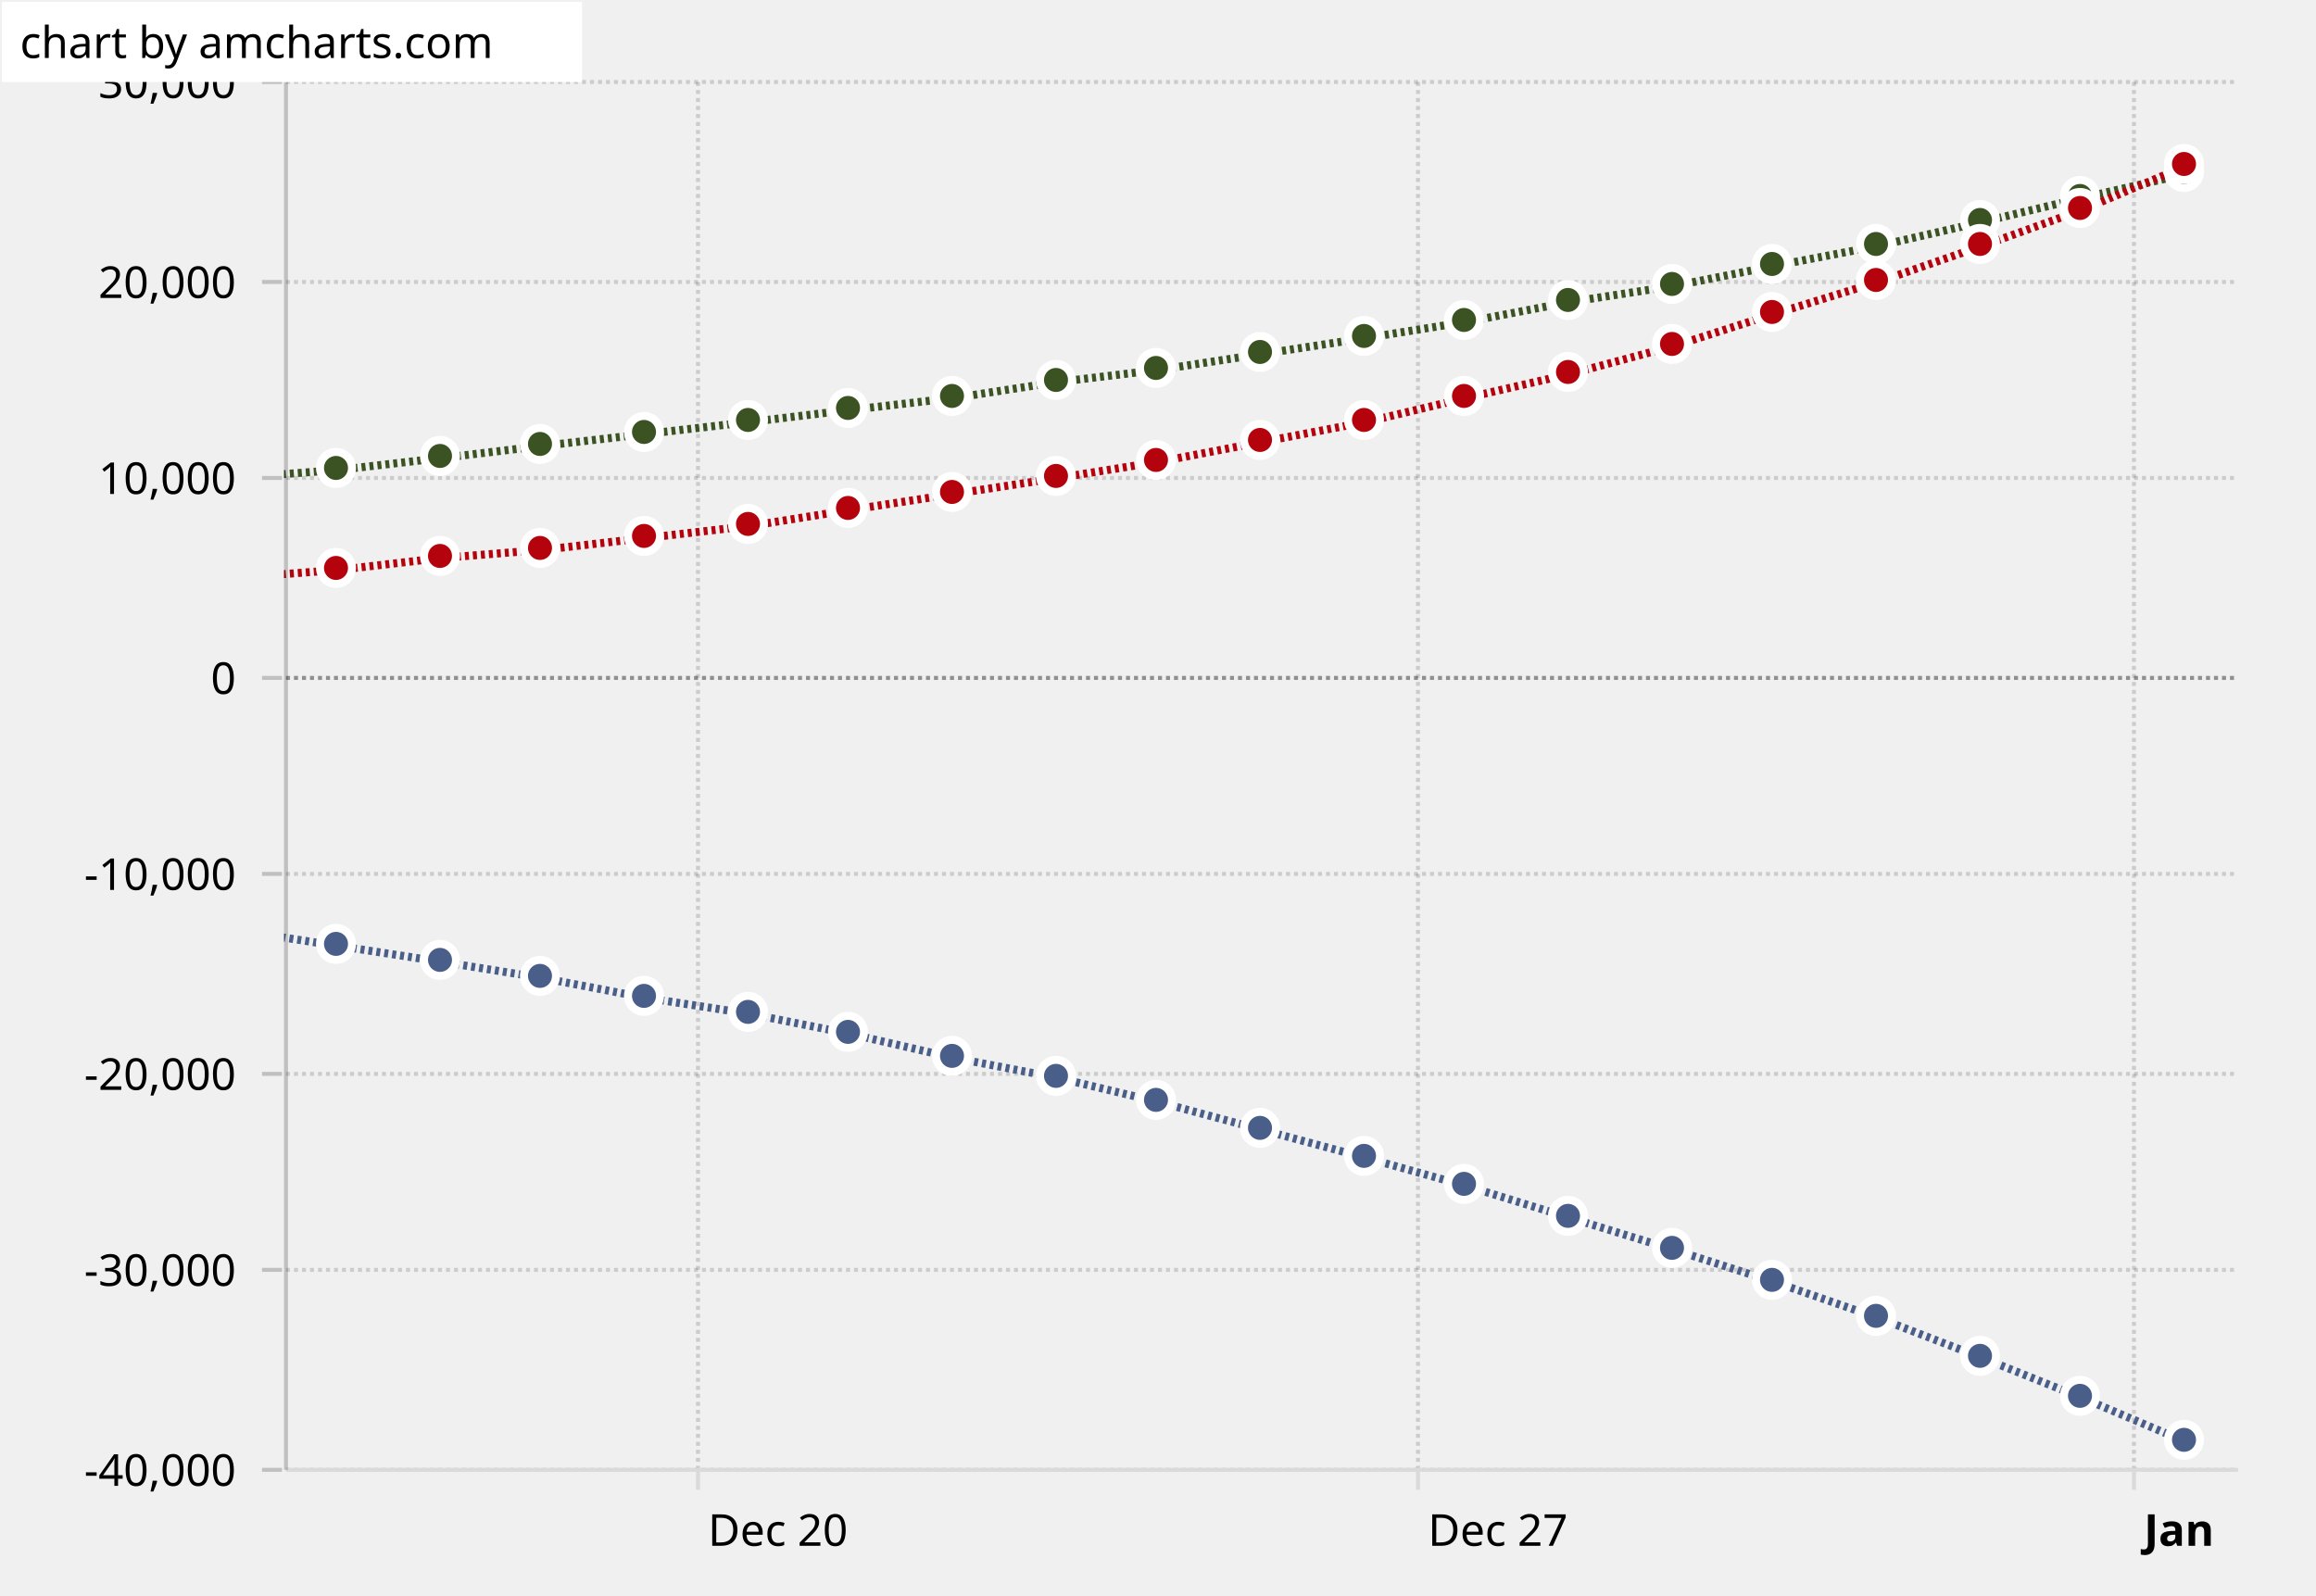
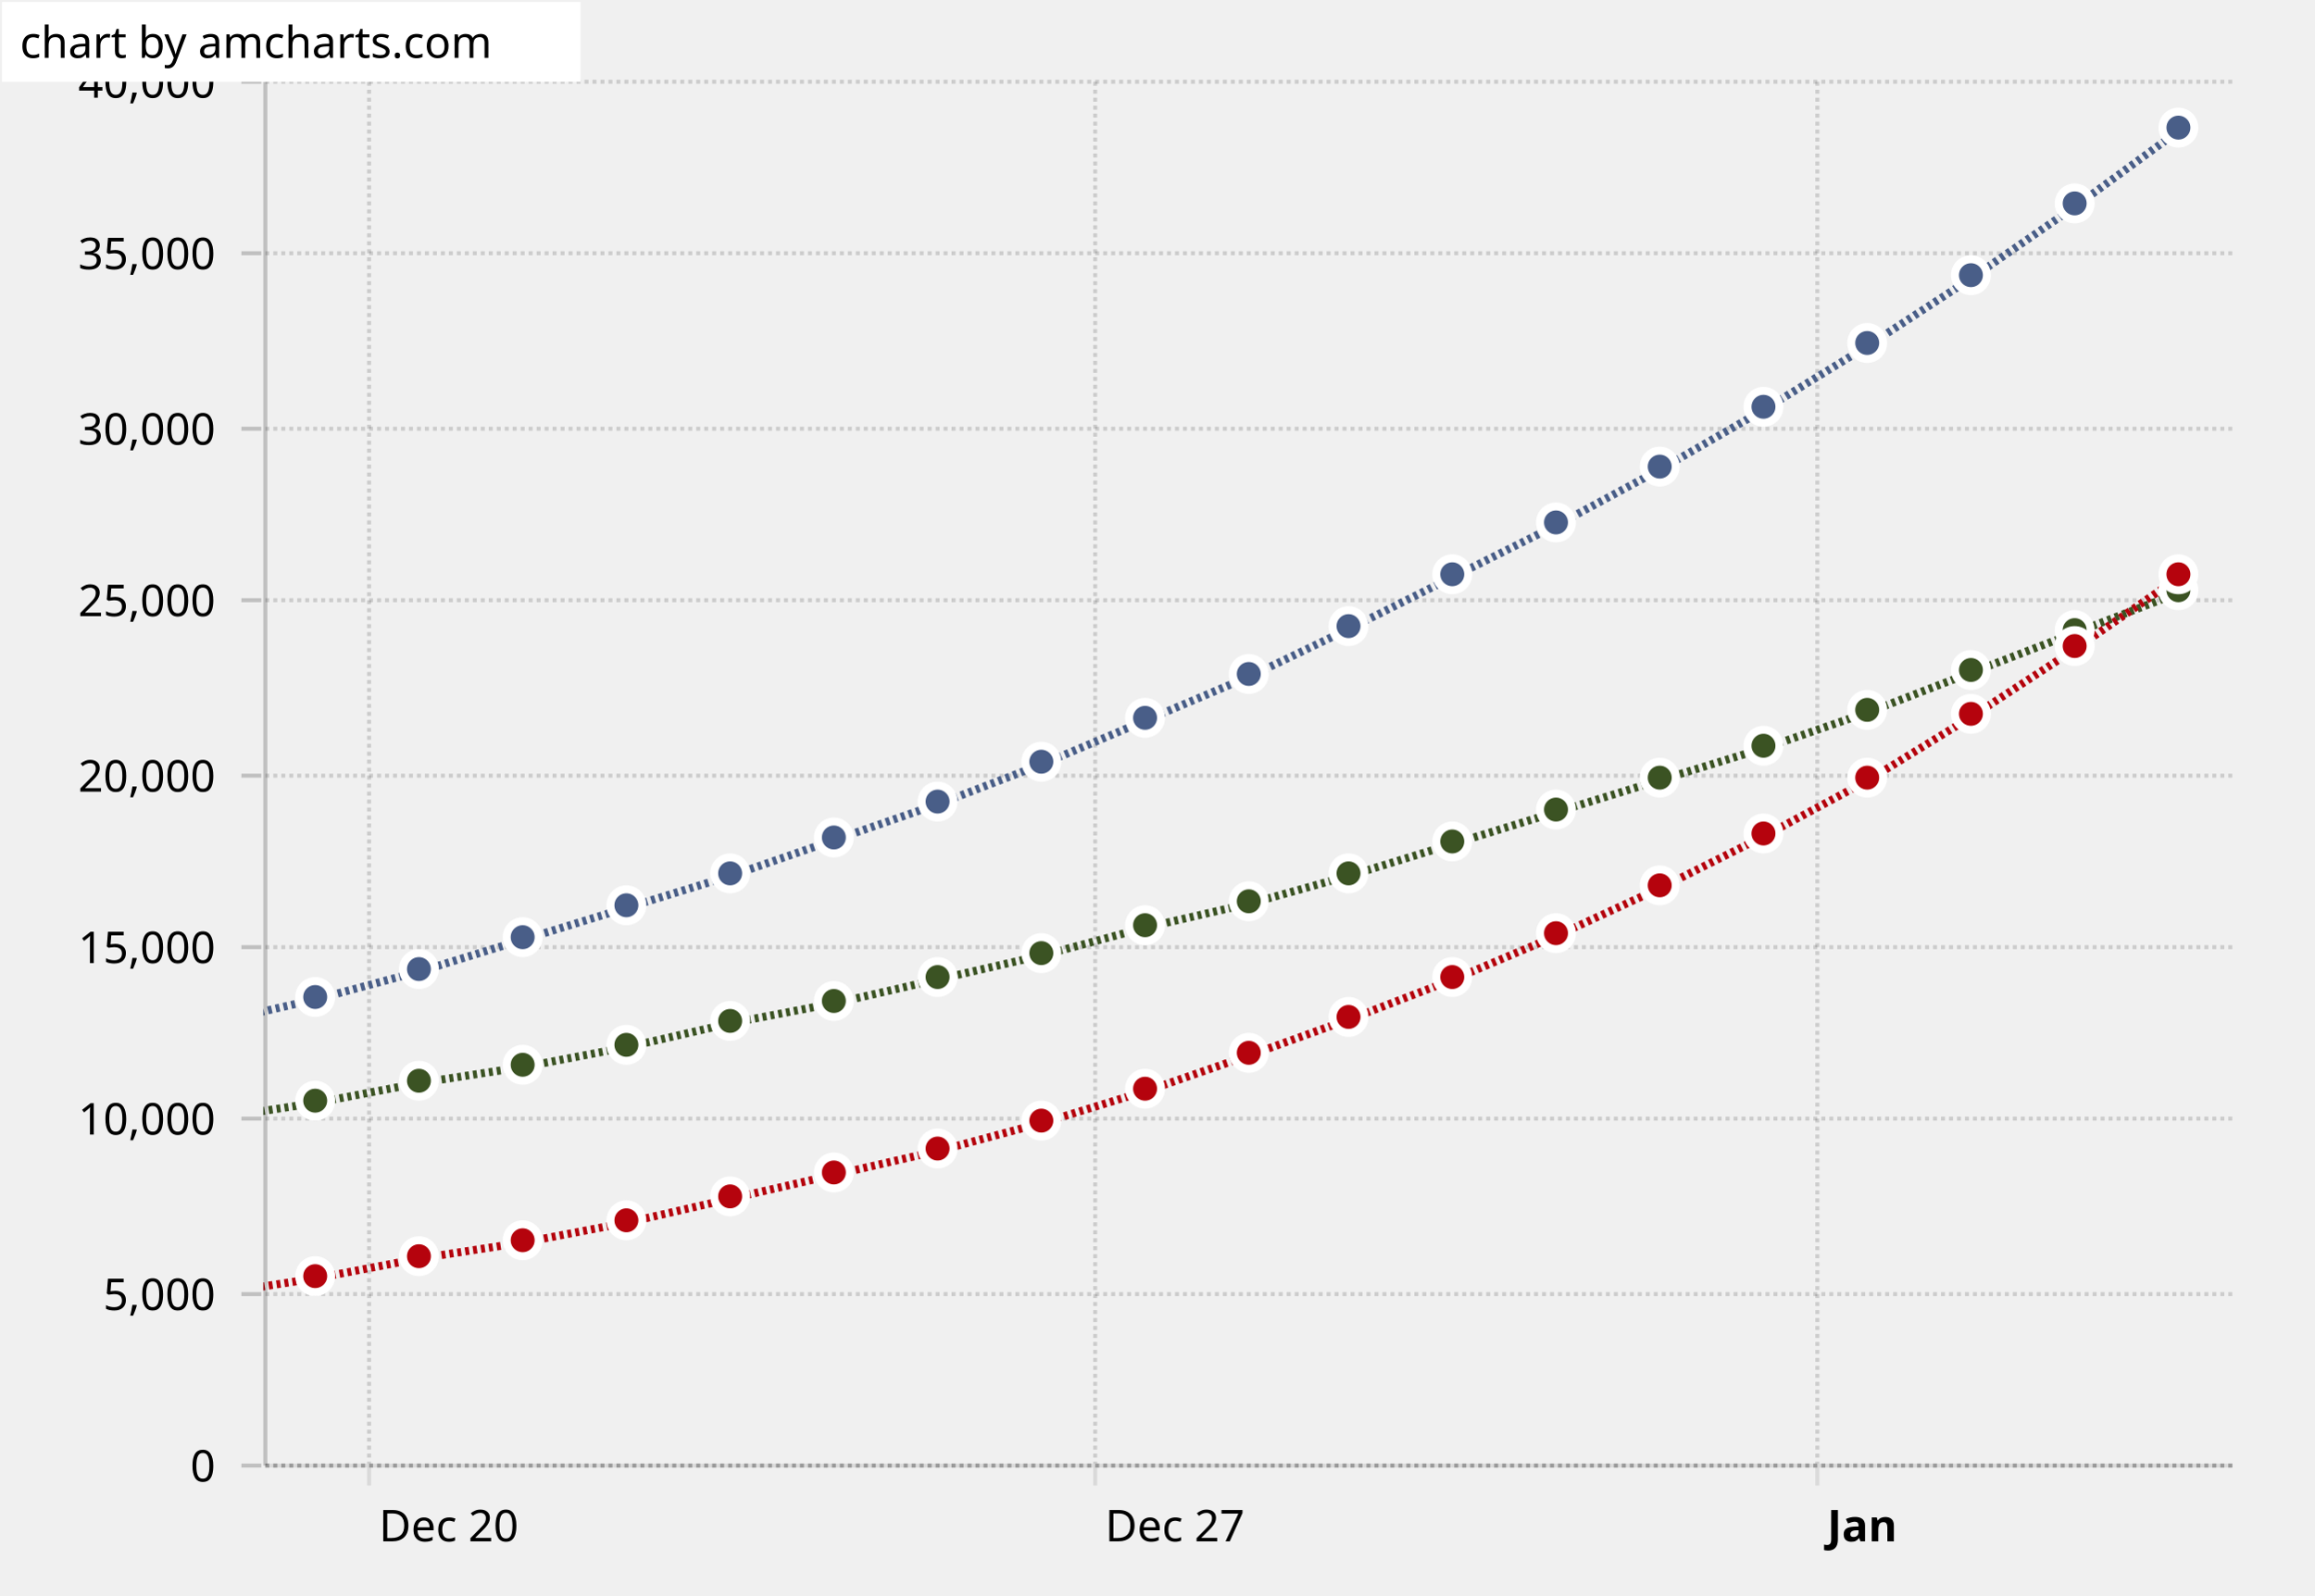
- <svg xmlns="http://www.w3.org/2000/svg" style="position: absolute; width: 579px; height: 399px; left: 0px; top: 0px; " version="1.1">
-   <g />
-   <g>
-     <g transform="translate(71,20)">
-       <g>
-         <path d="M103.5,0.5 L103.5,5.5" fill="none" stroke-dasharray="none" stroke-width="1" stroke-opacity="1" stroke="#DADADA" transform="translate(0,347)" />
-         <path d="M103.5,347.5 L103.5,347.5 L103.5,0.5" fill="none" stroke-dasharray="1" stroke-width="1" stroke-opacity="0.15" stroke="#000000" />
-       </g>
-       <g>
-         <path d="M283.5,0.5 L283.5,5.5" fill="none" stroke-dasharray="none" stroke-width="1" stroke-opacity="1" stroke="#DADADA" transform="translate(0,347)" />
-         <path d="M283.5,347.5 L283.5,347.5 L283.5,0.5" fill="none" stroke-dasharray="1" stroke-width="1" stroke-opacity="0.15" stroke="#000000" />
-       </g>
-       <g>
-         <path d="M462.5,0.5 L462.5,5.5" fill="none" stroke-dasharray="none" stroke-width="1" stroke-opacity="1" stroke="#DADADA" transform="translate(0,347)" />
-         <path d="M462.5,347.5 L462.5,347.5 L462.5,0.5" fill="none" stroke-dasharray="1" stroke-width="1" stroke-opacity="0.15" stroke="#000000" />
-       </g>
-     </g>
-     <g transform="translate(71,20)" visibility="visible">
+ <svg style="position: absolute; width: 580px; height: 400px; left: 0px; top: 0px; " version="1.1">
+   <g />
+   <g>
+     <g transform="translate(66,20)">
+       <g>
+         <path d="M26.5,0.5 L26.5,5.5" fill="none" stroke-dasharray="none" stroke-width="1" stroke-opacity="1" stroke="#DADADA" transform="translate(0,347)" />
+         <path d="M26.5,347.5 L26.5,347.5 L26.5,0.5" fill="none" stroke-dasharray="1" stroke-width="1" stroke-opacity="0.15" stroke="#000000" />
+       </g>
+       <g>
+         <path d="M208.5,0.5 L208.5,5.5" fill="none" stroke-dasharray="none" stroke-width="1" stroke-opacity="1" stroke="#DADADA" transform="translate(0,347)" />
+         <path d="M208.5,347.5 L208.5,347.5 L208.5,0.5" fill="none" stroke-dasharray="1" stroke-width="1" stroke-opacity="0.15" stroke="#000000" />
+       </g>
+       <g>
+         <path d="M389.5,0.5 L389.5,5.5" fill="none" stroke-dasharray="none" stroke-width="1" stroke-opacity="1" stroke="#DADADA" transform="translate(0,347)" />
+         <path d="M389.5,347.5 L389.5,347.5 L389.5,0.5" fill="none" stroke-dasharray="1" stroke-width="1" stroke-opacity="0.15" stroke="#000000" />
+       </g>
+     </g>
+     <g transform="translate(66,20)" visibility="visible">
      <g>
        <path d="M0.5,347.5 L5.5,347.5" fill="none" stroke-dasharray="none" stroke-width="1" stroke-opacity="0.2" stroke="#000000" transform="translate(-6,0)" />
-         <path d="M0.5,347.5 L0.5,347.5 L488.5,347.5" fill="none" stroke-dasharray="1" stroke-width="1" stroke-opacity="0.15" stroke="#000000" />
-       </g>
-       <g>
-         <path d="M0.5,297.5 L5.5,297.5" fill="none" stroke-dasharray="none" stroke-width="1" stroke-opacity="0.2" stroke="#000000" transform="translate(-6,0)" />
-         <path d="M0.5,297.5 L0.5,297.5 L488.5,297.5" fill="none" stroke-dasharray="1" stroke-width="1" stroke-opacity="0.15" stroke="#000000" />
-       </g>
-       <g>
-         <path d="M0.5,248.5 L5.5,248.5" fill="none" stroke-dasharray="none" stroke-width="1" stroke-opacity="0.2" stroke="#000000" transform="translate(-6,0)" />
-         <path d="M0.5,248.5 L0.5,248.5 L488.5,248.5" fill="none" stroke-dasharray="1" stroke-width="1" stroke-opacity="0.15" stroke="#000000" />
-       </g>
-       <g>
-         <path d="M0.5,198.5 L5.5,198.5" fill="none" stroke-dasharray="none" stroke-width="1" stroke-opacity="0.2" stroke="#000000" transform="translate(-6,0)" />
-         <path d="M0.5,198.5 L0.5,198.5 L488.5,198.5" fill="none" stroke-dasharray="1" stroke-width="1" stroke-opacity="0.15" stroke="#000000" />
-       </g>
-       <g>
-         <path d="M0.5,149.5 L5.5,149.5" fill="none" stroke-dasharray="none" stroke-width="1" stroke-opacity="0.2" stroke="#000000" transform="translate(-6,0)" />
-         <path d="M0.5,149.5 L0.5,149.5 L488.5,149.5" fill="none" stroke-dasharray="1" stroke-width="1" stroke-opacity="0.15" stroke="#000000" />
-       </g>
-       <g>
-         <path d="M0.5,99.5 L5.5,99.5" fill="none" stroke-dasharray="none" stroke-width="1" stroke-opacity="0.2" stroke="#000000" transform="translate(-6,0)" />
-         <path d="M0.5,99.5 L0.5,99.5 L488.5,99.5" fill="none" stroke-dasharray="1" stroke-width="1" stroke-opacity="0.15" stroke="#000000" />
-       </g>
-       <g>
-         <path d="M0.5,50.5 L5.5,50.5" fill="none" stroke-dasharray="none" stroke-width="1" stroke-opacity="0.2" stroke="#000000" transform="translate(-6,0)" />
-         <path d="M0.5,50.5 L0.5,50.5 L488.5,50.5" fill="none" stroke-dasharray="1" stroke-width="1" stroke-opacity="0.15" stroke="#000000" />
+         <path d="M0.5,347.5 L0.5,347.5 L493.5,347.5" fill="none" stroke-dasharray="1" stroke-width="1" stroke-opacity="0.15" stroke="#000000" />
+       </g>
+       <g>
+         <path d="M0.5,304.5 L5.5,304.5" fill="none" stroke-dasharray="none" stroke-width="1" stroke-opacity="0.2" stroke="#000000" transform="translate(-6,0)" />
+         <path d="M0.5,304.5 L0.5,304.5 L493.5,304.5" fill="none" stroke-dasharray="1" stroke-width="1" stroke-opacity="0.15" stroke="#000000" />
+       </g>
+       <g>
+         <path d="M0.5,260.5 L5.5,260.5" fill="none" stroke-dasharray="none" stroke-width="1" stroke-opacity="0.2" stroke="#000000" transform="translate(-6,0)" />
+         <path d="M0.5,260.5 L0.5,260.5 L493.5,260.5" fill="none" stroke-dasharray="1" stroke-width="1" stroke-opacity="0.15" stroke="#000000" />
+       </g>
+       <g>
+         <path d="M0.5,217.5 L5.5,217.5" fill="none" stroke-dasharray="none" stroke-width="1" stroke-opacity="0.2" stroke="#000000" transform="translate(-6,0)" />
+         <path d="M0.5,217.5 L0.5,217.5 L493.5,217.5" fill="none" stroke-dasharray="1" stroke-width="1" stroke-opacity="0.15" stroke="#000000" />
+       </g>
+       <g>
+         <path d="M0.5,174.5 L5.5,174.5" fill="none" stroke-dasharray="none" stroke-width="1" stroke-opacity="0.2" stroke="#000000" transform="translate(-6,0)" />
+         <path d="M0.5,174.5 L0.5,174.5 L493.5,174.5" fill="none" stroke-dasharray="1" stroke-width="1" stroke-opacity="0.15" stroke="#000000" />
+       </g>
+       <g>
+         <path d="M0.5,130.5 L5.5,130.5" fill="none" stroke-dasharray="none" stroke-width="1" stroke-opacity="0.2" stroke="#000000" transform="translate(-6,0)" />
+         <path d="M0.5,130.5 L0.5,130.5 L493.5,130.5" fill="none" stroke-dasharray="1" stroke-width="1" stroke-opacity="0.15" stroke="#000000" />
+       </g>
+       <g>
+         <path d="M0.5,87.5 L5.5,87.5" fill="none" stroke-dasharray="none" stroke-width="1" stroke-opacity="0.2" stroke="#000000" transform="translate(-6,0)" />
+         <path d="M0.5,87.5 L0.5,87.5 L493.5,87.5" fill="none" stroke-dasharray="1" stroke-width="1" stroke-opacity="0.15" stroke="#000000" />
+       </g>
+       <g>
+         <path d="M0.5,43.5 L5.5,43.5" fill="none" stroke-dasharray="none" stroke-width="1" stroke-opacity="0.2" stroke="#000000" transform="translate(-6,0)" />
+         <path d="M0.5,43.5 L0.5,43.5 L493.5,43.5" fill="none" stroke-dasharray="1" stroke-width="1" stroke-opacity="0.15" stroke="#000000" />
      </g>
      <g>
        <path d="M0.5,0.5 L5.5,0.5" fill="none" stroke-dasharray="none" stroke-width="1" stroke-opacity="0.2" stroke="#000000" transform="translate(-6,0)" />
-         <path d="M0.5,0.5 L0.5,0.5 L488.5,0.5" fill="none" stroke-dasharray="1" stroke-width="1" stroke-opacity="0.15" stroke="#000000" />
-       </g>
-     </g>
-   </g>
-   <g />
-   <g>
-     <g transform="translate(71,20)">
-       <g clip-path="url(#AmChartsEl-31)">
-         <path d="M-12.5,99.5 L13.5,97.5 L39.5,94.5 L64.5,91.5 L90.5,88.5 L116.5,85.5 L141.5,82.5 L167.5,79.5 L193.5,75.5 L218.5,72.5 L244.5,68.5 L270.5,64.5 L295.5,60.5 L321.5,55.5 L347.5,51.5 L372.5,46.5 L398.5,41.5 L424.5,35.5 L449.5,29.5 L475.5,23.5" fill="none" stroke-dasharray="1" stroke-width="2" stroke-opacity="1" stroke="#3B5323" />
-       </g>
-       <g clip-path="url(#AmChartsEl-32)">
-         <path d="M-12.5,99.5 L13.5,97.5 L39.5,94.5 L64.5,91.5 L90.5,88.5 L116.5,85.5 L141.5,82.5 L167.5,79.5 L193.5,75.5 L218.5,72.5 L244.5,68.5 L270.5,64.5 L295.5,60.5 L321.5,55.5 L347.5,51.5 L372.5,46.5 L398.5,41.5 L424.5,35.5 L449.5,29.5 L475.5,23.5" fill="none" stroke-dasharray="1" stroke-width="2" stroke-opacity="1" stroke="#3B5323" />
-       </g>
-       <clipPath id="AmChartsEl-31">
-         <rect x="0" y="0" width="488" height="149" rx="0" ry="0" stroke-width="0" />
-       </clipPath>
-       <clipPath id="AmChartsEl-32">
-         <rect x="0" y="150" width="488" height="198" rx="0" ry="0" stroke-width="0" />
-       </clipPath>
-     </g>
-     <g transform="translate(71,20)">
-       <g clip-path="url(#AmChartsEl-33)">
-         <path d="M-12.5,124.5 L13.5,122.5 L39.5,119.5 L64.5,117.5 L90.5,114.5 L116.5,111.5 L141.5,107.5 L167.5,103.5 L193.5,99.5 L218.5,95.5 L244.5,90.5 L270.5,85.5 L295.5,79.5 L321.5,73.5 L347.5,66.5 L372.5,58.5 L398.5,50.5 L424.5,41.5 L449.5,32.5 L475.5,21.5" fill="none" stroke-dasharray="1" stroke-width="2" stroke-opacity="1" stroke="#b5030d" />
-       </g>
-       <g clip-path="url(#AmChartsEl-34)">
-         <path d="M-12.5,124.5 L13.5,122.5 L39.5,119.5 L64.5,117.5 L90.5,114.5 L116.5,111.5 L141.5,107.5 L167.5,103.5 L193.5,99.5 L218.5,95.5 L244.5,90.5 L270.5,85.5 L295.5,79.5 L321.5,73.5 L347.5,66.5 L372.5,58.5 L398.5,50.5 L424.5,41.5 L449.5,32.5 L475.5,21.5" fill="none" stroke-dasharray="1" stroke-width="2" stroke-opacity="1" stroke="#b5030d" />
-       </g>
-       <clipPath id="AmChartsEl-33">
-         <rect x="0" y="0" width="488" height="149" rx="0" ry="0" stroke-width="0" />
-       </clipPath>
-       <clipPath id="AmChartsEl-34">
-         <rect x="0" y="150" width="488" height="198" rx="0" ry="0" stroke-width="0" />
-       </clipPath>
-     </g>
-     <g transform="translate(71,20)">
-       <g clip-path="url(#AmChartsEl-35)">
-         <path d="M-12.5,212.5 L13.5,216.5 L39.5,220.5 L64.5,224.5 L90.5,229.5 L116.5,233.5 L141.5,238.5 L167.5,244.5 L193.5,249.5 L218.5,255.5 L244.5,262.5 L270.5,269.5 L295.5,276.5 L321.5,284.5 L347.5,292.5 L372.5,300.5 L398.5,309.5 L424.5,319.5 L449.5,329.5 L475.5,340.5" fill="none" stroke-dasharray="1" stroke-width="2" stroke-opacity="1" stroke="#495E88" />
-       </g>
-       <g clip-path="url(#AmChartsEl-36)">
-         <path d="M-12.5,212.5 L13.5,216.5 L39.5,220.5 L64.5,224.5 L90.5,229.5 L116.5,233.5 L141.5,238.5 L167.5,244.5 L193.5,249.5 L218.5,255.5 L244.5,262.5 L270.5,269.5 L295.5,276.5 L321.5,284.5 L347.5,292.5 L372.5,300.5 L398.5,309.5 L424.5,319.5 L449.5,329.5 L475.5,340.5" fill="none" stroke-dasharray="1" stroke-width="2" stroke-opacity="1" stroke="#495E88" />
-       </g>
-       <clipPath id="AmChartsEl-35">
-         <rect x="0" y="0" width="488" height="149" rx="0" ry="0" stroke-width="0" />
-       </clipPath>
-       <clipPath id="AmChartsEl-36">
-         <rect x="0" y="150" width="488" height="198" rx="0" ry="0" stroke-width="0" />
-       </clipPath>
-     </g>
-   </g>
-   <g clip-path="url(#AmChartsEl-30)" />
-   <g>
-     <g transform="translate(71,20)">
-       <text y="6.5" fill="#000000" font-family="Verdana" font-size="11" text-anchor="start" transform="translate(106,360)">Dec 20</text>
-       <text y="6.5" fill="#000000" font-family="Verdana" font-size="11" text-anchor="start" transform="translate(286,360)">Dec 27</text>
-       <text y="6.5" fill="#000000" font-family="Verdana" font-size="11" font-weight="bold" text-anchor="start" transform="translate(465,360)">Jan</text>
-     </g>
-     <g transform="translate(71,20)" visibility="visible">
-       <text y="6.5" fill="#000000" font-family="Verdana" font-size="11" text-anchor="end" transform="translate(-12,345)">-40,000</text>
-       <text y="6.5" fill="#000000" font-family="Verdana" font-size="11" text-anchor="end" transform="translate(-12,295)">-30,000</text>
-       <text y="6.5" fill="#000000" font-family="Verdana" font-size="11" text-anchor="end" transform="translate(-12,246)">-20,000</text>
-       <text y="6.5" fill="#000000" font-family="Verdana" font-size="11" text-anchor="end" transform="translate(-12,196)">-10,000</text>
-       <text y="6.5" fill="#000000" font-family="Verdana" font-size="11" text-anchor="end" transform="translate(-12,147)">0</text>
-       <text y="6.5" fill="#000000" font-family="Verdana" font-size="11" text-anchor="end" transform="translate(-12,97)">10,000</text>
-       <text y="6.5" fill="#000000" font-family="Verdana" font-size="11" text-anchor="end" transform="translate(-12,48)">20,000</text>
-       <text y="6.5" fill="#000000" font-family="Verdana" font-size="11" text-anchor="end" transform="translate(-12,-2)">30,000</text>
-     </g>
-   </g>
-   <g>
-     <path d="M0.5,0.5 L488.5,0.5" fill="none" stroke-dasharray="none" stroke-width="1" stroke-opacity="1" stroke="#DADADA" transform="translate(71,367)" />
-     <path d="M0.5,0.5 L0.5,347.5" fill="none" stroke-dasharray="none" stroke-width="1" stroke-opacity="0.2" stroke="#000000" transform="translate(71,20)" visibility="visible" />
-     <path d="M0.5,149.5 L488.5,149.5 L488.5,149.5" fill="none" stroke-dasharray="1" stroke-width="1" stroke-opacity="0.3" stroke="#000000" transform="translate(71,20)" />
-   </g>
-   <g>
-     <g transform="translate(71,20)" visibility="hidden">
+         <path d="M0.5,0.5 L0.5,0.5 L493.5,0.5" fill="none" stroke-dasharray="1" stroke-width="1" stroke-opacity="0.15" stroke="#000000" />
+       </g>
+     </g>
+   </g>
+   <g />
+   <g>
+     <g transform="translate(66,20)">
+       <g clip-path="url(#AmChartsEl-11)">
+         <path d="M-12.5,260.5 L13.5,256.5 L39.5,251.5 L65.5,247.5 L91.5,242.5 L117.5,236.5 L143.5,231.5 L169.5,225.5 L195.5,219.5 L221.5,212.5 L247.5,206.5 L272.5,199.5 L298.5,191.5 L324.5,183.5 L350.5,175.5 L376.5,167.5 L402.5,158.5 L428.5,148.5 L454.5,138.5 L480.5,128.5" fill="none" stroke-dasharray="1" stroke-width="2" stroke-opacity="1" stroke="#3B5323" />
+       </g>
+       <g clip-path="url(#AmChartsEl-12)">
+         <path d="M-12.5,260.5 L13.5,256.5 L39.5,251.5 L65.5,247.5 L91.5,242.5 L117.5,236.5 L143.5,231.5 L169.5,225.5 L195.5,219.5 L221.5,212.5 L247.5,206.5 L272.5,199.5 L298.5,191.5 L324.5,183.5 L350.5,175.5 L376.5,167.5 L402.5,158.5 L428.5,148.5 L454.5,138.5 L480.5,128.5" fill="none" stroke-dasharray="1" stroke-width="2" stroke-opacity="1" stroke="#3B5323" />
+       </g>
+       <clipPath id="AmChartsEl-11">
+         <rect x="0" y="0" width="493" height="347" rx="0" ry="0" stroke-width="0" />
+       </clipPath>
+       <clipPath id="AmChartsEl-12">
+         <rect x="0" y="348" width="493" height="1" rx="0" ry="0" stroke-width="0" />
+       </clipPath>
+     </g>
+     <g transform="translate(66,20)">
+       <g clip-path="url(#AmChartsEl-13)">
+         <path d="M-12.5,304.5 L13.5,300.5 L39.5,295.5 L65.5,291.5 L91.5,286.5 L117.5,280.5 L143.5,274.5 L169.5,268.5 L195.5,261.5 L221.5,253.5 L247.5,244.5 L272.5,235.5 L298.5,225.5 L324.5,214.5 L350.5,202.5 L376.5,189.5 L402.5,175.5 L428.5,159.5 L454.5,142.5 L480.5,124.5" fill="none" stroke-dasharray="1" stroke-width="2" stroke-opacity="1" stroke="#b5030d" />
+       </g>
+       <g clip-path="url(#AmChartsEl-14)">
+         <path d="M-12.5,304.5 L13.5,300.5 L39.5,295.5 L65.5,291.5 L91.5,286.5 L117.5,280.5 L143.5,274.5 L169.5,268.5 L195.5,261.5 L221.5,253.5 L247.5,244.5 L272.5,235.5 L298.5,225.5 L324.5,214.5 L350.5,202.5 L376.5,189.5 L402.5,175.5 L428.5,159.5 L454.5,142.5 L480.5,124.5" fill="none" stroke-dasharray="1" stroke-width="2" stroke-opacity="1" stroke="#b5030d" />
+       </g>
+       <clipPath id="AmChartsEl-13">
+         <rect x="0" y="0" width="493" height="347" rx="0" ry="0" stroke-width="0" />
+       </clipPath>
+       <clipPath id="AmChartsEl-14">
+         <rect x="0" y="348" width="493" height="1" rx="0" ry="0" stroke-width="0" />
+       </clipPath>
+     </g>
+     <g transform="translate(66,20)">
+       <g clip-path="url(#AmChartsEl-15)">
+         <path d="M-12.5,236.5 L13.5,230.5 L39.5,223.5 L65.5,215.5 L91.5,207.5 L117.5,199.5 L143.5,190.5 L169.5,181.5 L195.5,171.5 L221.5,160.5 L247.5,149.5 L272.5,137.5 L298.5,124.5 L324.5,111.5 L350.5,97.5 L376.5,82.5 L402.5,66.5 L428.5,49.5 L454.5,31.5 L480.5,12.5" fill="none" stroke-dasharray="1" stroke-width="2" stroke-opacity="1" stroke="#495E88" />
+       </g>
+       <g clip-path="url(#AmChartsEl-16)">
+         <path d="M-12.5,236.5 L13.5,230.5 L39.5,223.5 L65.5,215.5 L91.5,207.5 L117.5,199.5 L143.5,190.5 L169.5,181.5 L195.5,171.5 L221.5,160.5 L247.5,149.5 L272.5,137.5 L298.5,124.5 L324.5,111.5 L350.5,97.5 L376.5,82.5 L402.5,66.5 L428.5,49.5 L454.5,31.5 L480.5,12.5" fill="none" stroke-dasharray="1" stroke-width="2" stroke-opacity="1" stroke="#495E88" />
+       </g>
+       <clipPath id="AmChartsEl-15">
+         <rect x="0" y="0" width="493" height="347" rx="0" ry="0" stroke-width="0" />
+       </clipPath>
+       <clipPath id="AmChartsEl-16">
+         <rect x="0" y="348" width="493" height="1" rx="0" ry="0" stroke-width="0" />
+       </clipPath>
+     </g>
+   </g>
+   <g clip-path="url(#AmChartsEl-10)" />
+   <g>
+     <g transform="translate(66,20)">
+       <text y="6.5" fill="#000000" font-family="Verdana" font-size="11" text-anchor="start" transform="translate(29,360)">Dec 20</text>
+       <text y="6.5" fill="#000000" font-family="Verdana" font-size="11" text-anchor="start" transform="translate(211,360)">Dec 27</text>
+       <text y="6.5" fill="#000000" font-family="Verdana" font-size="11" font-weight="bold" text-anchor="start" transform="translate(392,360)">Jan</text>
+     </g>
+     <g transform="translate(66,20)" visibility="visible">
+       <text y="6.5" fill="#000000" font-family="Verdana" font-size="11" text-anchor="end" transform="translate(-12,345)">0</text>
+       <text y="6.5" fill="#000000" font-family="Verdana" font-size="11" text-anchor="end" transform="translate(-12,302)">5,000</text>
+       <text y="6.5" fill="#000000" font-family="Verdana" font-size="11" text-anchor="end" transform="translate(-12,258)">10,000</text>
+       <text y="6.5" fill="#000000" font-family="Verdana" font-size="11" text-anchor="end" transform="translate(-12,215)">15,000</text>
+       <text y="6.5" fill="#000000" font-family="Verdana" font-size="11" text-anchor="end" transform="translate(-12,172)">20,000</text>
+       <text y="6.5" fill="#000000" font-family="Verdana" font-size="11" text-anchor="end" transform="translate(-12,128)">25,000</text>
+       <text y="6.5" fill="#000000" font-family="Verdana" font-size="11" text-anchor="end" transform="translate(-12,85)">30,000</text>
+       <text y="6.5" fill="#000000" font-family="Verdana" font-size="11" text-anchor="end" transform="translate(-12,41)">35,000</text>
+       <text y="6.5" fill="#000000" font-family="Verdana" font-size="11" text-anchor="end" transform="translate(-12,-2)">40,000</text>
+     </g>
+   </g>
+   <g>
+     <path d="M0.5,0.5 L493.5,0.5" fill="none" stroke-dasharray="none" stroke-width="1" stroke-opacity="1" stroke="#DADADA" transform="translate(66,367)" />
+     <path d="M0.5,0.5 L0.5,347.5" fill="none" stroke-dasharray="none" stroke-width="1" stroke-opacity="0.2" stroke="#000000" transform="translate(66,20)" visibility="visible" />
+     <path d="M0.5,347.5 L493.5,347.5 L493.5,347.5" fill="none" stroke-dasharray="1" stroke-width="1" stroke-opacity="0.3" stroke="#000000" transform="translate(66,20)" />
+   </g>
+   <g>
+     <g transform="translate(66,20)" visibility="hidden">
      <path d="M0.5,0.5 L0.5,0.5 L0.5,346.5" fill="none" stroke-dasharray="none" stroke-width="1" stroke-opacity="1" stroke="#CC0000" visibility="hidden" />
    </g>
  </g>
  <g />
  <g>
-     <g transform="translate(71,20)">
-       <circle r="4" cx="0" cy="0" fill="#3B5323" stroke="#FFFFFF" fill-opacity="1" stroke-width="2" stroke-opacity="1" transform="translate(13,97)" />
-       <circle r="4" cx="0" cy="0" fill="#3B5323" stroke="#FFFFFF" fill-opacity="1" stroke-width="2" stroke-opacity="1" transform="translate(39,94)" />
-       <circle r="4" cx="0" cy="0" fill="#3B5323" stroke="#FFFFFF" fill-opacity="1" stroke-width="2" stroke-opacity="1" transform="translate(64,91)" />
-       <circle r="4" cx="0" cy="0" fill="#3B5323" stroke="#FFFFFF" fill-opacity="1" stroke-width="2" stroke-opacity="1" transform="translate(90,88)" />
-       <circle r="4" cx="0" cy="0" fill="#3B5323" stroke="#FFFFFF" fill-opacity="1" stroke-width="2" stroke-opacity="1" transform="translate(116,85)" />
-       <circle r="4" cx="0" cy="0" fill="#3B5323" stroke="#FFFFFF" fill-opacity="1" stroke-width="2" stroke-opacity="1" transform="translate(141,82)" />
-       <circle r="4" cx="0" cy="0" fill="#3B5323" stroke="#FFFFFF" fill-opacity="1" stroke-width="2" stroke-opacity="1" transform="translate(167,79)" />
-       <circle r="4" cx="0" cy="0" fill="#3B5323" stroke="#FFFFFF" fill-opacity="1" stroke-width="2" stroke-opacity="1" transform="translate(193,75)" />
-       <circle r="4" cx="0" cy="0" fill="#3B5323" stroke="#FFFFFF" fill-opacity="1" stroke-width="2" stroke-opacity="1" transform="translate(218,72)" />
-       <circle r="4" cx="0" cy="0" fill="#3B5323" stroke="#FFFFFF" fill-opacity="1" stroke-width="2" stroke-opacity="1" transform="translate(244,68)" />
-       <circle r="4" cx="0" cy="0" fill="#3B5323" stroke="#FFFFFF" fill-opacity="1" stroke-width="2" stroke-opacity="1" transform="translate(270,64)" />
-       <circle r="4" cx="0" cy="0" fill="#3B5323" stroke="#FFFFFF" fill-opacity="1" stroke-width="2" stroke-opacity="1" transform="translate(295,60)" />
-       <circle r="4" cx="0" cy="0" fill="#3B5323" stroke="#FFFFFF" fill-opacity="1" stroke-width="2" stroke-opacity="1" transform="translate(321,55)" />
-       <circle r="4" cx="0" cy="0" fill="#3B5323" stroke="#FFFFFF" fill-opacity="1" stroke-width="2" stroke-opacity="1" transform="translate(347,51)" />
-       <circle r="4" cx="0" cy="0" fill="#3B5323" stroke="#FFFFFF" fill-opacity="1" stroke-width="2" stroke-opacity="1" transform="translate(372,46)" />
-       <circle r="4" cx="0" cy="0" fill="#3B5323" stroke="#FFFFFF" fill-opacity="1" stroke-width="2" stroke-opacity="1" transform="translate(398,41)" />
-       <circle r="4" cx="0" cy="0" fill="#3B5323" stroke="#FFFFFF" fill-opacity="1" stroke-width="2" stroke-opacity="1" transform="translate(424,35)" />
-       <circle r="4" cx="0" cy="0" fill="#3B5323" stroke="#FFFFFF" fill-opacity="1" stroke-width="2" stroke-opacity="1" transform="translate(449,29)" />
-       <circle r="4" cx="0" cy="0" fill="#3B5323" stroke="#FFFFFF" fill-opacity="1" stroke-width="2" stroke-opacity="1" transform="translate(475,23)" />
-     </g>
-     <g transform="translate(71,20)">
-       <circle r="4" cx="0" cy="0" fill="#b5030d" stroke="#FFFFFF" fill-opacity="1" stroke-width="2" stroke-opacity="1" transform="translate(13,122)" />
-       <circle r="4" cx="0" cy="0" fill="#b5030d" stroke="#FFFFFF" fill-opacity="1" stroke-width="2" stroke-opacity="1" transform="translate(39,119)" />
-       <circle r="4" cx="0" cy="0" fill="#b5030d" stroke="#FFFFFF" fill-opacity="1" stroke-width="2" stroke-opacity="1" transform="translate(64,117)" />
-       <circle r="4" cx="0" cy="0" fill="#b5030d" stroke="#FFFFFF" fill-opacity="1" stroke-width="2" stroke-opacity="1" transform="translate(90,114)" />
-       <circle r="4" cx="0" cy="0" fill="#b5030d" stroke="#FFFFFF" fill-opacity="1" stroke-width="2" stroke-opacity="1" transform="translate(116,111)" />
-       <circle r="4" cx="0" cy="0" fill="#b5030d" stroke="#FFFFFF" fill-opacity="1" stroke-width="2" stroke-opacity="1" transform="translate(141,107)" />
-       <circle r="4" cx="0" cy="0" fill="#b5030d" stroke="#FFFFFF" fill-opacity="1" stroke-width="2" stroke-opacity="1" transform="translate(167,103)" />
-       <circle r="4" cx="0" cy="0" fill="#b5030d" stroke="#FFFFFF" fill-opacity="1" stroke-width="2" stroke-opacity="1" transform="translate(193,99)" />
-       <circle r="4" cx="0" cy="0" fill="#b5030d" stroke="#FFFFFF" fill-opacity="1" stroke-width="2" stroke-opacity="1" transform="translate(218,95)" />
-       <circle r="4" cx="0" cy="0" fill="#b5030d" stroke="#FFFFFF" fill-opacity="1" stroke-width="2" stroke-opacity="1" transform="translate(244,90)" />
-       <circle r="4" cx="0" cy="0" fill="#b5030d" stroke="#FFFFFF" fill-opacity="1" stroke-width="2" stroke-opacity="1" transform="translate(270,85)" />
-       <circle r="4" cx="0" cy="0" fill="#b5030d" stroke="#FFFFFF" fill-opacity="1" stroke-width="2" stroke-opacity="1" transform="translate(295,79)" />
-       <circle r="4" cx="0" cy="0" fill="#b5030d" stroke="#FFFFFF" fill-opacity="1" stroke-width="2" stroke-opacity="1" transform="translate(321,73)" />
-       <circle r="4" cx="0" cy="0" fill="#b5030d" stroke="#FFFFFF" fill-opacity="1" stroke-width="2" stroke-opacity="1" transform="translate(347,66)" />
-       <circle r="4" cx="0" cy="0" fill="#b5030d" stroke="#FFFFFF" fill-opacity="1" stroke-width="2" stroke-opacity="1" transform="translate(372,58)" />
-       <circle r="4" cx="0" cy="0" fill="#b5030d" stroke="#FFFFFF" fill-opacity="1" stroke-width="2" stroke-opacity="1" transform="translate(398,50)" />
-       <circle r="4" cx="0" cy="0" fill="#b5030d" stroke="#FFFFFF" fill-opacity="1" stroke-width="2" stroke-opacity="1" transform="translate(424,41)" />
-       <circle r="4" cx="0" cy="0" fill="#b5030d" stroke="#FFFFFF" fill-opacity="1" stroke-width="2" stroke-opacity="1" transform="translate(449,32)" />
-       <circle r="4" cx="0" cy="0" fill="#b5030d" stroke="#FFFFFF" fill-opacity="1" stroke-width="2" stroke-opacity="1" transform="translate(475,21)" />
-     </g>
-     <g transform="translate(71,20)">
-       <circle r="4" cx="0" cy="0" fill="#495E88" stroke="#FFFFFF" fill-opacity="1" stroke-width="2" stroke-opacity="1" transform="translate(13,216)" />
-       <circle r="4" cx="0" cy="0" fill="#495E88" stroke="#FFFFFF" fill-opacity="1" stroke-width="2" stroke-opacity="1" transform="translate(39,220)" />
-       <circle r="4" cx="0" cy="0" fill="#495E88" stroke="#FFFFFF" fill-opacity="1" stroke-width="2" stroke-opacity="1" transform="translate(64,224)" />
-       <circle r="4" cx="0" cy="0" fill="#495E88" stroke="#FFFFFF" fill-opacity="1" stroke-width="2" stroke-opacity="1" transform="translate(90,229)" />
-       <circle r="4" cx="0" cy="0" fill="#495E88" stroke="#FFFFFF" fill-opacity="1" stroke-width="2" stroke-opacity="1" transform="translate(116,233)" />
-       <circle r="4" cx="0" cy="0" fill="#495E88" stroke="#FFFFFF" fill-opacity="1" stroke-width="2" stroke-opacity="1" transform="translate(141,238)" />
-       <circle r="4" cx="0" cy="0" fill="#495E88" stroke="#FFFFFF" fill-opacity="1" stroke-width="2" stroke-opacity="1" transform="translate(167,244)" />
-       <circle r="4" cx="0" cy="0" fill="#495E88" stroke="#FFFFFF" fill-opacity="1" stroke-width="2" stroke-opacity="1" transform="translate(193,249)" />
-       <circle r="4" cx="0" cy="0" fill="#495E88" stroke="#FFFFFF" fill-opacity="1" stroke-width="2" stroke-opacity="1" transform="translate(218,255)" />
-       <circle r="4" cx="0" cy="0" fill="#495E88" stroke="#FFFFFF" fill-opacity="1" stroke-width="2" stroke-opacity="1" transform="translate(244,262)" />
-       <circle r="4" cx="0" cy="0" fill="#495E88" stroke="#FFFFFF" fill-opacity="1" stroke-width="2" stroke-opacity="1" transform="translate(270,269)" />
-       <circle r="4" cx="0" cy="0" fill="#495E88" stroke="#FFFFFF" fill-opacity="1" stroke-width="2" stroke-opacity="1" transform="translate(295,276)" />
-       <circle r="4" cx="0" cy="0" fill="#495E88" stroke="#FFFFFF" fill-opacity="1" stroke-width="2" stroke-opacity="1" transform="translate(321,284)" />
-       <circle r="4" cx="0" cy="0" fill="#495E88" stroke="#FFFFFF" fill-opacity="1" stroke-width="2" stroke-opacity="1" transform="translate(347,292)" />
-       <circle r="4" cx="0" cy="0" fill="#495E88" stroke="#FFFFFF" fill-opacity="1" stroke-width="2" stroke-opacity="1" transform="translate(372,300)" />
-       <circle r="4" cx="0" cy="0" fill="#495E88" stroke="#FFFFFF" fill-opacity="1" stroke-width="2" stroke-opacity="1" transform="translate(398,309)" />
-       <circle r="4" cx="0" cy="0" fill="#495E88" stroke="#FFFFFF" fill-opacity="1" stroke-width="2" stroke-opacity="1" transform="translate(424,319)" />
-       <circle r="4" cx="0" cy="0" fill="#495E88" stroke="#FFFFFF" fill-opacity="1" stroke-width="2" stroke-opacity="1" transform="translate(449,329)" />
-       <circle r="4" cx="0" cy="0" fill="#495E88" stroke="#FFFFFF" fill-opacity="1" stroke-width="2" stroke-opacity="1" transform="translate(475,340)" />
+     <g transform="translate(66,20)">
+       <circle r="4" cx="0" cy="0" fill="#3B5323" stroke="#FFFFFF" fill-opacity="1" stroke-width="2" stroke-opacity="1" transform="translate(13,256)" />
+       <circle r="4" cx="0" cy="0" fill="#3B5323" stroke="#FFFFFF" fill-opacity="1" stroke-width="2" stroke-opacity="1" transform="translate(39,251)" />
+       <circle r="4" cx="0" cy="0" fill="#3B5323" stroke="#FFFFFF" fill-opacity="1" stroke-width="2" stroke-opacity="1" transform="translate(65,247)" />
+       <circle r="4" cx="0" cy="0" fill="#3B5323" stroke="#FFFFFF" fill-opacity="1" stroke-width="2" stroke-opacity="1" transform="translate(91,242)" />
+       <circle r="4" cx="0" cy="0" fill="#3B5323" stroke="#FFFFFF" fill-opacity="1" stroke-width="2" stroke-opacity="1" transform="translate(117,236)" />
+       <circle r="4" cx="0" cy="0" fill="#3B5323" stroke="#FFFFFF" fill-opacity="1" stroke-width="2" stroke-opacity="1" transform="translate(143,231)" />
+       <circle r="4" cx="0" cy="0" fill="#3B5323" stroke="#FFFFFF" fill-opacity="1" stroke-width="2" stroke-opacity="1" transform="translate(169,225)" />
+       <circle r="4" cx="0" cy="0" fill="#3B5323" stroke="#FFFFFF" fill-opacity="1" stroke-width="2" stroke-opacity="1" transform="translate(195,219)" />
+       <circle r="4" cx="0" cy="0" fill="#3B5323" stroke="#FFFFFF" fill-opacity="1" stroke-width="2" stroke-opacity="1" transform="translate(221,212)" />
+       <circle r="4" cx="0" cy="0" fill="#3B5323" stroke="#FFFFFF" fill-opacity="1" stroke-width="2" stroke-opacity="1" transform="translate(247,206)" />
+       <circle r="4" cx="0" cy="0" fill="#3B5323" stroke="#FFFFFF" fill-opacity="1" stroke-width="2" stroke-opacity="1" transform="translate(272,199)" />
+       <circle r="4" cx="0" cy="0" fill="#3B5323" stroke="#FFFFFF" fill-opacity="1" stroke-width="2" stroke-opacity="1" transform="translate(298,191)" />
+       <circle r="4" cx="0" cy="0" fill="#3B5323" stroke="#FFFFFF" fill-opacity="1" stroke-width="2" stroke-opacity="1" transform="translate(324,183)" />
+       <circle r="4" cx="0" cy="0" fill="#3B5323" stroke="#FFFFFF" fill-opacity="1" stroke-width="2" stroke-opacity="1" transform="translate(350,175)" />
+       <circle r="4" cx="0" cy="0" fill="#3B5323" stroke="#FFFFFF" fill-opacity="1" stroke-width="2" stroke-opacity="1" transform="translate(376,167)" />
+       <circle r="4" cx="0" cy="0" fill="#3B5323" stroke="#FFFFFF" fill-opacity="1" stroke-width="2" stroke-opacity="1" transform="translate(402,158)" />
+       <circle r="4" cx="0" cy="0" fill="#3B5323" stroke="#FFFFFF" fill-opacity="1" stroke-width="2" stroke-opacity="1" transform="translate(428,148)" />
+       <circle r="4" cx="0" cy="0" fill="#3B5323" stroke="#FFFFFF" fill-opacity="1" stroke-width="2" stroke-opacity="1" transform="translate(454,138)" />
+       <circle r="4" cx="0" cy="0" fill="#3B5323" stroke="#FFFFFF" fill-opacity="1" stroke-width="2" stroke-opacity="1" transform="translate(480,128)" />
+     </g>
+     <g transform="translate(66,20)">
+       <circle r="4" cx="0" cy="0" fill="#b5030d" stroke="#FFFFFF" fill-opacity="1" stroke-width="2" stroke-opacity="1" transform="translate(13,300)" />
+       <circle r="4" cx="0" cy="0" fill="#b5030d" stroke="#FFFFFF" fill-opacity="1" stroke-width="2" stroke-opacity="1" transform="translate(39,295)" />
+       <circle r="4" cx="0" cy="0" fill="#b5030d" stroke="#FFFFFF" fill-opacity="1" stroke-width="2" stroke-opacity="1" transform="translate(65,291)" />
+       <circle r="4" cx="0" cy="0" fill="#b5030d" stroke="#FFFFFF" fill-opacity="1" stroke-width="2" stroke-opacity="1" transform="translate(91,286)" />
+       <circle r="4" cx="0" cy="0" fill="#b5030d" stroke="#FFFFFF" fill-opacity="1" stroke-width="2" stroke-opacity="1" transform="translate(117,280)" />
+       <circle r="4" cx="0" cy="0" fill="#b5030d" stroke="#FFFFFF" fill-opacity="1" stroke-width="2" stroke-opacity="1" transform="translate(143,274)" />
+       <circle r="4" cx="0" cy="0" fill="#b5030d" stroke="#FFFFFF" fill-opacity="1" stroke-width="2" stroke-opacity="1" transform="translate(169,268)" />
+       <circle r="4" cx="0" cy="0" fill="#b5030d" stroke="#FFFFFF" fill-opacity="1" stroke-width="2" stroke-opacity="1" transform="translate(195,261)" />
+       <circle r="4" cx="0" cy="0" fill="#b5030d" stroke="#FFFFFF" fill-opacity="1" stroke-width="2" stroke-opacity="1" transform="translate(221,253)" />
+       <circle r="4" cx="0" cy="0" fill="#b5030d" stroke="#FFFFFF" fill-opacity="1" stroke-width="2" stroke-opacity="1" transform="translate(247,244)" />
+       <circle r="4" cx="0" cy="0" fill="#b5030d" stroke="#FFFFFF" fill-opacity="1" stroke-width="2" stroke-opacity="1" transform="translate(272,235)" />
+       <circle r="4" cx="0" cy="0" fill="#b5030d" stroke="#FFFFFF" fill-opacity="1" stroke-width="2" stroke-opacity="1" transform="translate(298,225)" />
+       <circle r="4" cx="0" cy="0" fill="#b5030d" stroke="#FFFFFF" fill-opacity="1" stroke-width="2" stroke-opacity="1" transform="translate(324,214)" />
+       <circle r="4" cx="0" cy="0" fill="#b5030d" stroke="#FFFFFF" fill-opacity="1" stroke-width="2" stroke-opacity="1" transform="translate(350,202)" />
+       <circle r="4" cx="0" cy="0" fill="#b5030d" stroke="#FFFFFF" fill-opacity="1" stroke-width="2" stroke-opacity="1" transform="translate(376,189)" />
+       <circle r="4" cx="0" cy="0" fill="#b5030d" stroke="#FFFFFF" fill-opacity="1" stroke-width="2" stroke-opacity="1" transform="translate(402,175)" />
+       <circle r="4" cx="0" cy="0" fill="#b5030d" stroke="#FFFFFF" fill-opacity="1" stroke-width="2" stroke-opacity="1" transform="translate(428,159)" />
+       <circle r="4" cx="0" cy="0" fill="#b5030d" stroke="#FFFFFF" fill-opacity="1" stroke-width="2" stroke-opacity="1" transform="translate(454,142)" />
+       <circle r="4" cx="0" cy="0" fill="#b5030d" stroke="#FFFFFF" fill-opacity="1" stroke-width="2" stroke-opacity="1" transform="translate(480,124)" />
+     </g>
+     <g transform="translate(66,20)">
+       <circle r="4" cx="0" cy="0" fill="#495E88" stroke="#FFFFFF" fill-opacity="1" stroke-width="2" stroke-opacity="1" transform="translate(13,230)" />
+       <circle r="4" cx="0" cy="0" fill="#495E88" stroke="#FFFFFF" fill-opacity="1" stroke-width="2" stroke-opacity="1" transform="translate(39,223)" />
+       <circle r="4" cx="0" cy="0" fill="#495E88" stroke="#FFFFFF" fill-opacity="1" stroke-width="2" stroke-opacity="1" transform="translate(65,215)" />
+       <circle r="4" cx="0" cy="0" fill="#495E88" stroke="#FFFFFF" fill-opacity="1" stroke-width="2" stroke-opacity="1" transform="translate(91,207)" />
+       <circle r="4" cx="0" cy="0" fill="#495E88" stroke="#FFFFFF" fill-opacity="1" stroke-width="2" stroke-opacity="1" transform="translate(117,199)" />
+       <circle r="4" cx="0" cy="0" fill="#495E88" stroke="#FFFFFF" fill-opacity="1" stroke-width="2" stroke-opacity="1" transform="translate(143,190)" />
+       <circle r="4" cx="0" cy="0" fill="#495E88" stroke="#FFFFFF" fill-opacity="1" stroke-width="2" stroke-opacity="1" transform="translate(169,181)" />
+       <circle r="4" cx="0" cy="0" fill="#495E88" stroke="#FFFFFF" fill-opacity="1" stroke-width="2" stroke-opacity="1" transform="translate(195,171)" />
+       <circle r="4" cx="0" cy="0" fill="#495E88" stroke="#FFFFFF" fill-opacity="1" stroke-width="2" stroke-opacity="1" transform="translate(221,160)" />
+       <circle r="4" cx="0" cy="0" fill="#495E88" stroke="#FFFFFF" fill-opacity="1" stroke-width="2" stroke-opacity="1" transform="translate(247,149)" />
+       <circle r="4" cx="0" cy="0" fill="#495E88" stroke="#FFFFFF" fill-opacity="1" stroke-width="2" stroke-opacity="1" transform="translate(272,137)" />
+       <circle r="4" cx="0" cy="0" fill="#495E88" stroke="#FFFFFF" fill-opacity="1" stroke-width="2" stroke-opacity="1" transform="translate(298,124)" />
+       <circle r="4" cx="0" cy="0" fill="#495E88" stroke="#FFFFFF" fill-opacity="1" stroke-width="2" stroke-opacity="1" transform="translate(324,111)" />
+       <circle r="4" cx="0" cy="0" fill="#495E88" stroke="#FFFFFF" fill-opacity="1" stroke-width="2" stroke-opacity="1" transform="translate(350,97)" />
+       <circle r="4" cx="0" cy="0" fill="#495E88" stroke="#FFFFFF" fill-opacity="1" stroke-width="2" stroke-opacity="1" transform="translate(376,82)" />
+       <circle r="4" cx="0" cy="0" fill="#495E88" stroke="#FFFFFF" fill-opacity="1" stroke-width="2" stroke-opacity="1" transform="translate(402,66)" />
+       <circle r="4" cx="0" cy="0" fill="#495E88" stroke="#FFFFFF" fill-opacity="1" stroke-width="2" stroke-opacity="1" transform="translate(428,49)" />
+       <circle r="4" cx="0" cy="0" fill="#495E88" stroke="#FFFFFF" fill-opacity="1" stroke-width="2" stroke-opacity="1" transform="translate(454,31)" />
+       <circle r="4" cx="0" cy="0" fill="#495E88" stroke="#FFFFFF" fill-opacity="1" stroke-width="2" stroke-opacity="1" transform="translate(480,12)" />
    </g>
  </g>
  <g>
    <g />
  </g>
  <g />
  <g />
  <g>
    <g>
      <rect x="0.5" y="0.5" width="145" height="20" rx="0" ry="0" stroke-width="0" fill="#FFFFFF" stroke="#FFFFFF" fill-opacity="1" stroke-opacity="1" />
      <text y="6.5" fill="#000000" font-family="Verdana" font-size="11" text-anchor="start" transform="translate(5,8)">chart by amcharts.com</text>
    </g>
  </g>
-   <clipPath id="AmChartsEl-30">
-     <rect x="71" y="20" width="488" height="347" rx="0" ry="0" stroke-width="0" />
+   <clipPath id="AmChartsEl-10">
+     <rect x="66" y="20" width="493" height="347" rx="0" ry="0" stroke-width="0" />
  </clipPath>
</svg>
